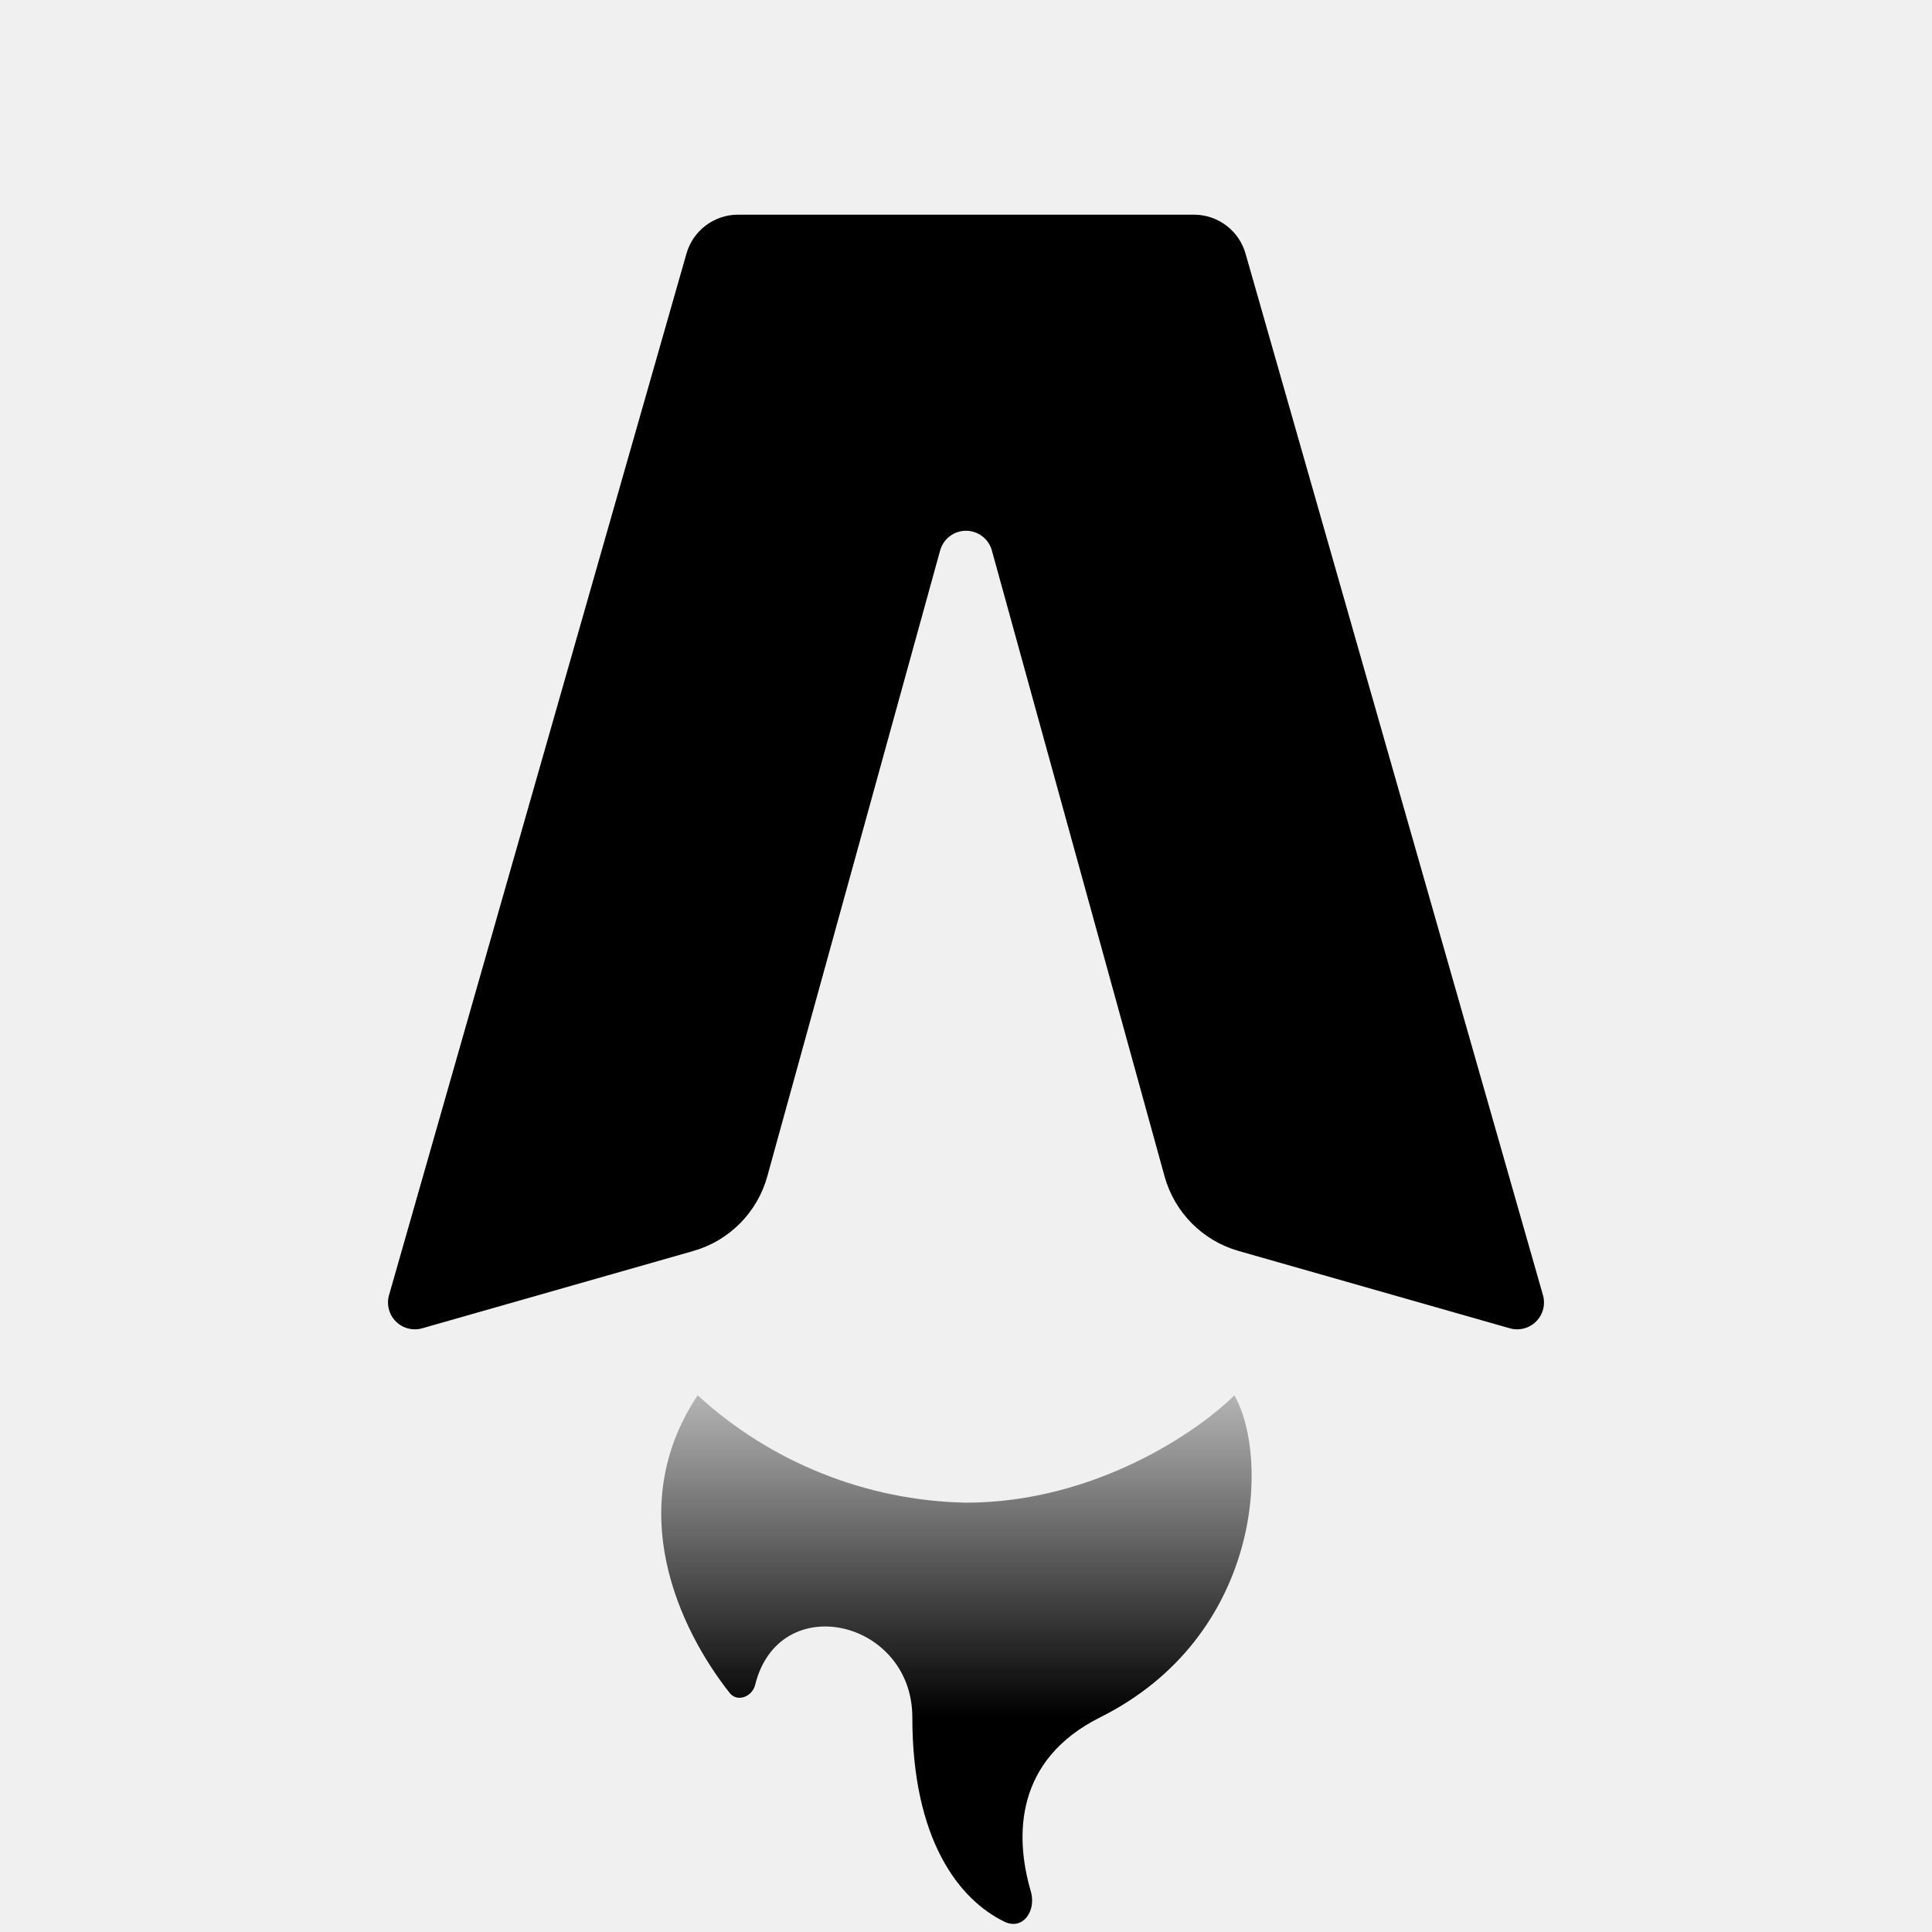
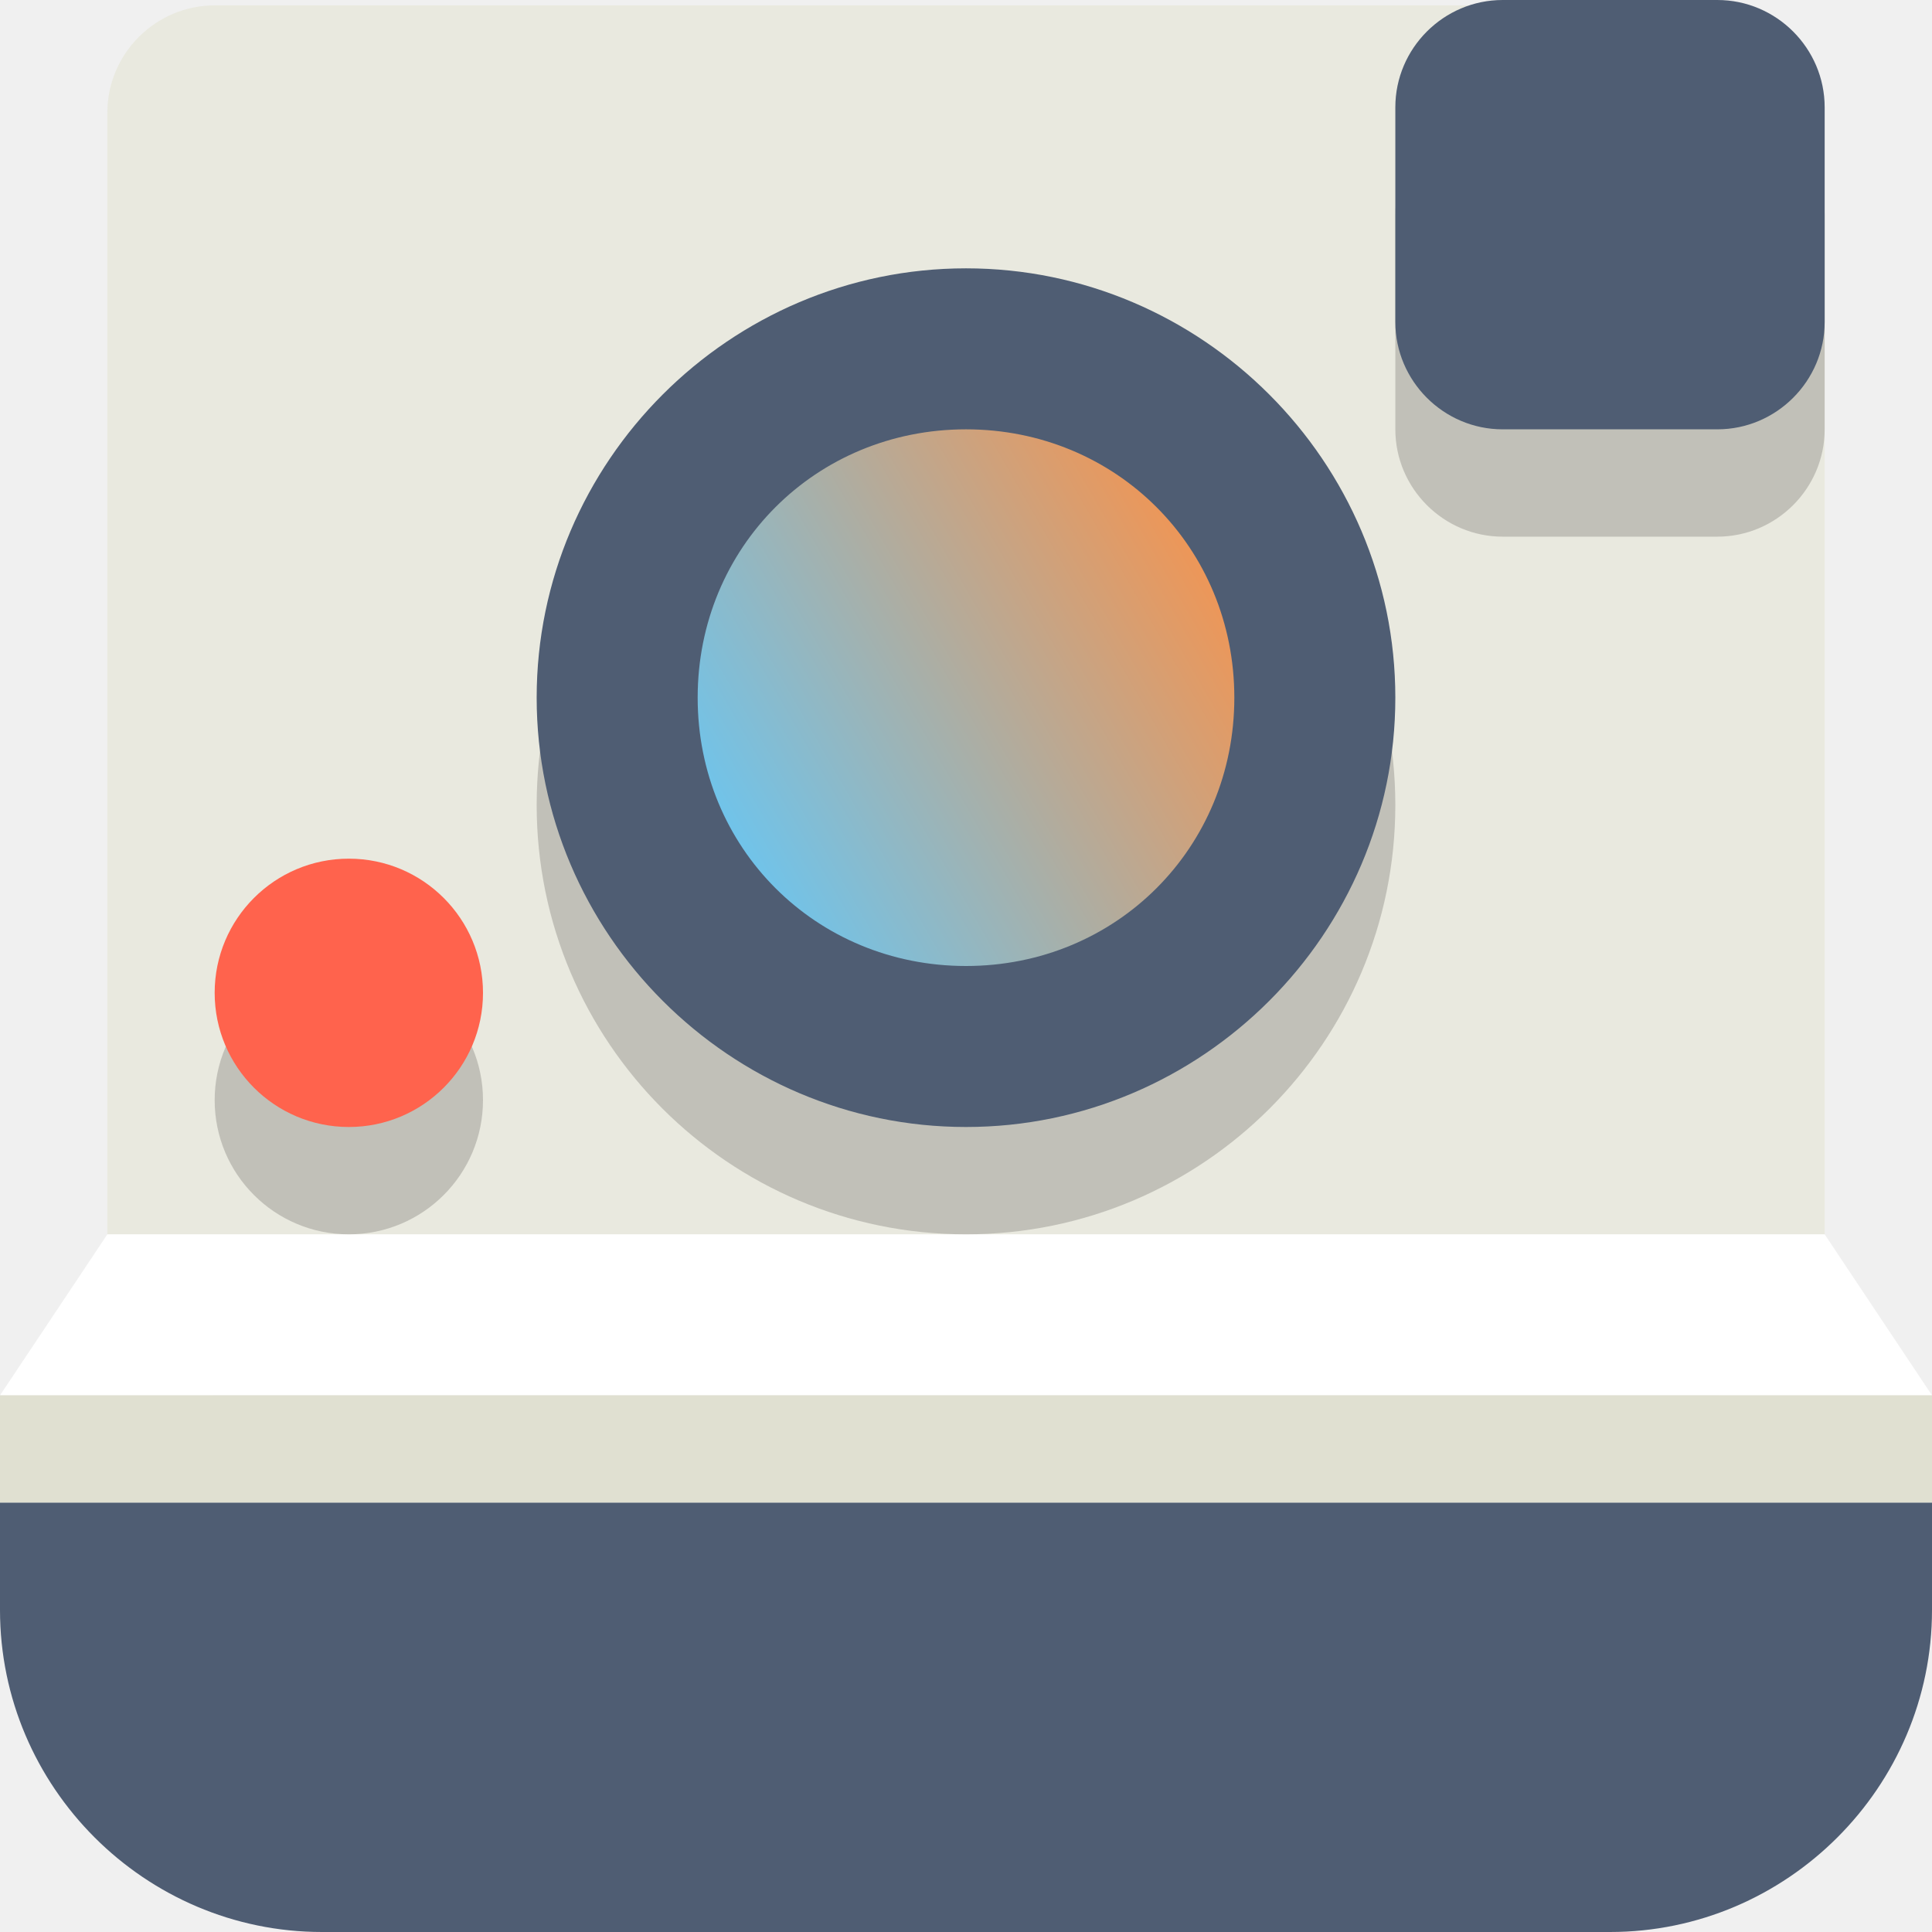
- <svg xmlns="http://www.w3.org/2000/svg" fill="none" viewBox="0 0 36 36">
-   <path fill="#000" d="M22.25 4h-8.5a1 1 0 0 0-.96.73l-5.54 19.4a.5.5 0 0 0 .62.62l5.05-1.44a2 2 0 0 0 1.38-1.4l3.22-11.66a.5.5 0 0 1 .96 0l3.22 11.67a2 2 0 0 0 1.38 1.39l5.05 1.44a.5.5 0 0 0 .62-.62l-5.54-19.4a1 1 0 0 0-.96-.73Z" />
-   <path fill="url(#gradient)" d="M18 28a7.63 7.63 0 0 1-5-2c-1.4 2.1-.35 4.35.6 5.55.14.17.41.07.47-.15.44-1.8 2.93-1.22 2.93.6 0 2.28.87 3.4 1.72 3.81.34.16.59-.2.49-.56-.31-1.05-.29-2.46 1.29-3.25 3-1.5 3.17-4.83 2.5-6-.67.67-2.6 2-5 2Z" />
-   <defs>
-     <linearGradient id="gradient" x1="16" x2="16" y1="32" y2="24" gradientUnits="userSpaceOnUse">
-       <stop stop-color="#000" />
-       <stop offset="1" stop-color="#000" stop-opacity="0" />
+ <svg xmlns="http://www.w3.org/2000/svg" width="36" height="36" viewBox="0 0 36 36">
+   <path id="Path" fill="#e9e9df" stroke="none" d="M 34 24 C 34 25.1 33.1 26 32 26 L 4 26 C 2.9 26 2 25.1 2 24 L 2 2.1 C 2 1 2.9 0.1 4 0.1 L 32 0.1 C 33.1 0.1 34 1 34 2.1 L 34 24 Z" />
+   <path id="path1" fill="#ffffff" stroke="none" d="M 0 26 L 2 23 L 34 23 L 36 26 Z" />
+   <path id="path2" fill="#231f20" stroke="none" opacity="0.2" d="M 26 15 C 26 19.418 22.418 23 18 23 C 13.582 23 10 19.418 10 15 C 10 10.582 13.582 7 18 7 C 22.418 7 26 10.582 26 15 Z" />
+   <g id="Group">
+     <linearGradient id="linearGradient1" x1="23.636" y1="9.761" x2="12.364" y2="16.239" gradientUnits="userSpaceOnUse">
+       <stop offset="0" stop-color="#ff9043" stop-opacity="1" />
+       <stop offset="1" stop-color="#5ecaff" stop-opacity="1" />
    </linearGradient>
-   </defs>
-   <style>
-     @media (prefers-color-scheme:dark){:root{filter:invert(100%)}}
-   </style>
+     <path id="path3" fill="url(#linearGradient1)" stroke="none" d="M 18 19.5 C 14.4 19.5 11.5 16.6 11.5 13 C 11.5 9.4 14.4 6.5 18 6.5 C 21.6 6.5 24.5 9.4 24.5 13 C 24.5 16.6 21.6 19.5 18 19.5 Z" />
+     <path id="path4" fill="#4f5d73" stroke="none" d="M 18 8 C 20.8 8 23 10.2 23 13 C 23 15.8 20.8 18 18 18 C 15.2 18 13 15.8 13 13 C 13 10.2 15.2 8 18 8 M 18 5 C 13.6 5 10 8.6 10 13 C 10 17.4 13.6 21 18 21 C 22.4 21 26 17.4 26 13 C 26 8.6 22.4 5 18 5 L 18 5 Z" />
+   </g>
+   <path id="path5" fill="#231f20" stroke="none" opacity="0.2" d="M 9 20.5 C 9 21.881 7.881 23 6.5 23 C 5.119 23 4 21.881 4 20.5 C 4 19.119 5.119 18 6.5 18 C 7.881 18 9 19.119 9 20.5 Z" />
+   <path id="path6" fill="#ff634d" stroke="none" d="M 9 18.5 C 9 19.881 7.881 21 6.5 21 C 5.119 21 4 19.881 4 18.5 C 4 17.119 5.119 16 6.5 16 C 7.881 16 9 17.119 9 18.5 Z" />
+   <g id="g1">
+     <path id="path7" fill="#e0e0d1" stroke="none" d="M 0 26 L 36 26 L 36 28 L 0 28 Z" />
+   </g>
+   <path id="path8" fill="#231f20" stroke="none" opacity="0.2" d="M 26 8 C 26 9.1 26.9 10 28 10 L 32 10 C 33.1 10 34 9.1 34 8 L 34 4 C 34 2.9 33.1 2 32 2 L 28 2 C 26.9 2 26 2.9 26 4 L 26 8 Z" />
+   <path id="path9" fill="#4f5d73" stroke="none" d="M 26 6 C 26 7.1 26.9 8 28 8 L 32 8 C 33.1 8 34 7.1 34 6 L 34 2 C 34 0.9 33.1 0 32 0 L 28 0 C 26.9 0 26 0.9 26 2 L 26 6 Z" />
+   <g id="g2">
+     <path id="path10" fill="#4f5d73" stroke="none" d="M 0 30 C 0 33.3 2.7 36 6 36 L 30 36 C 33.3 36 36 33.3 36 30 L 36 28 L 0 28 L 0 30 Z" />
+   </g>
</svg>
